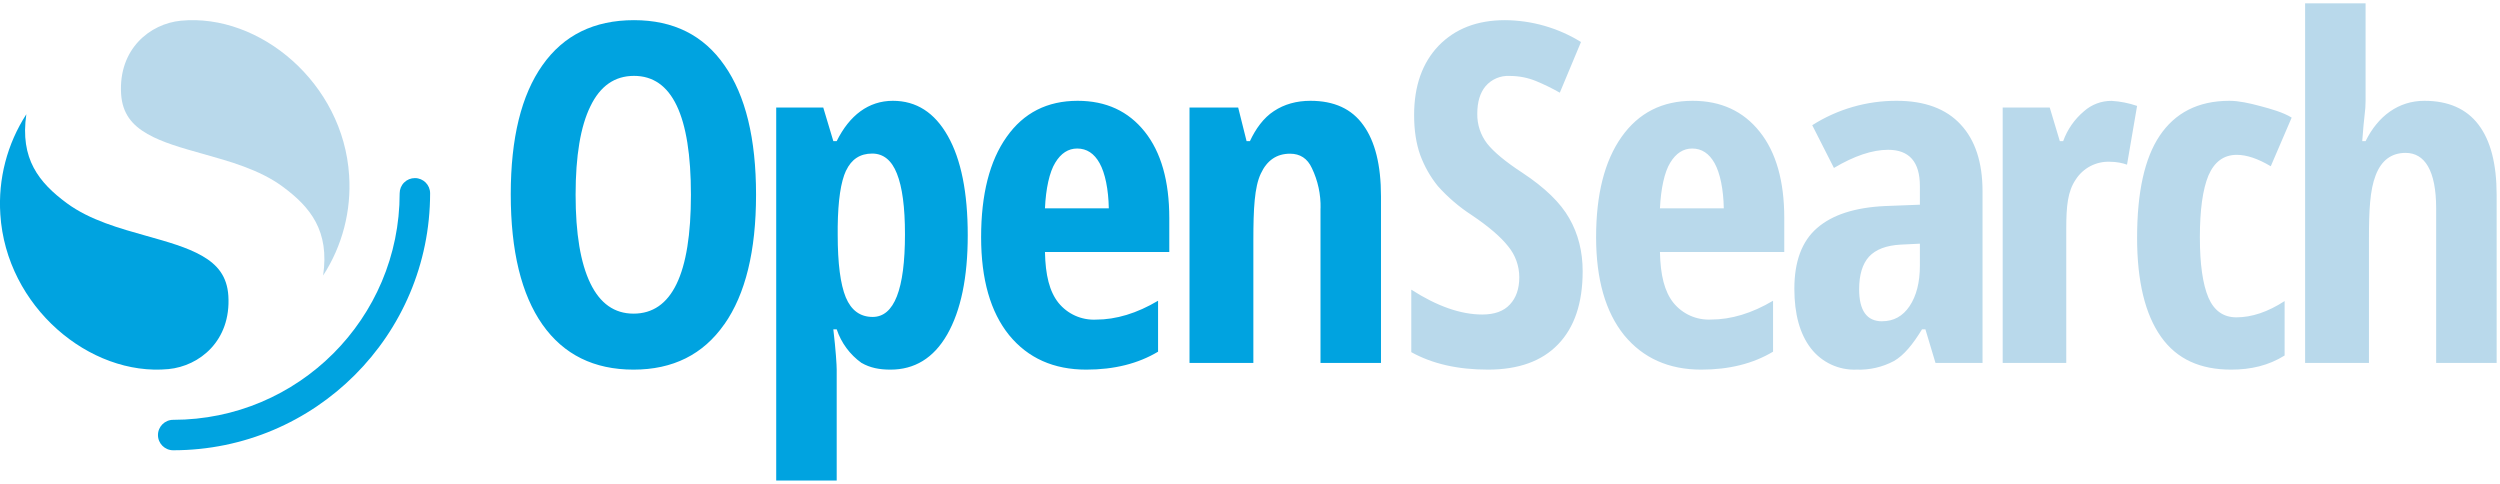
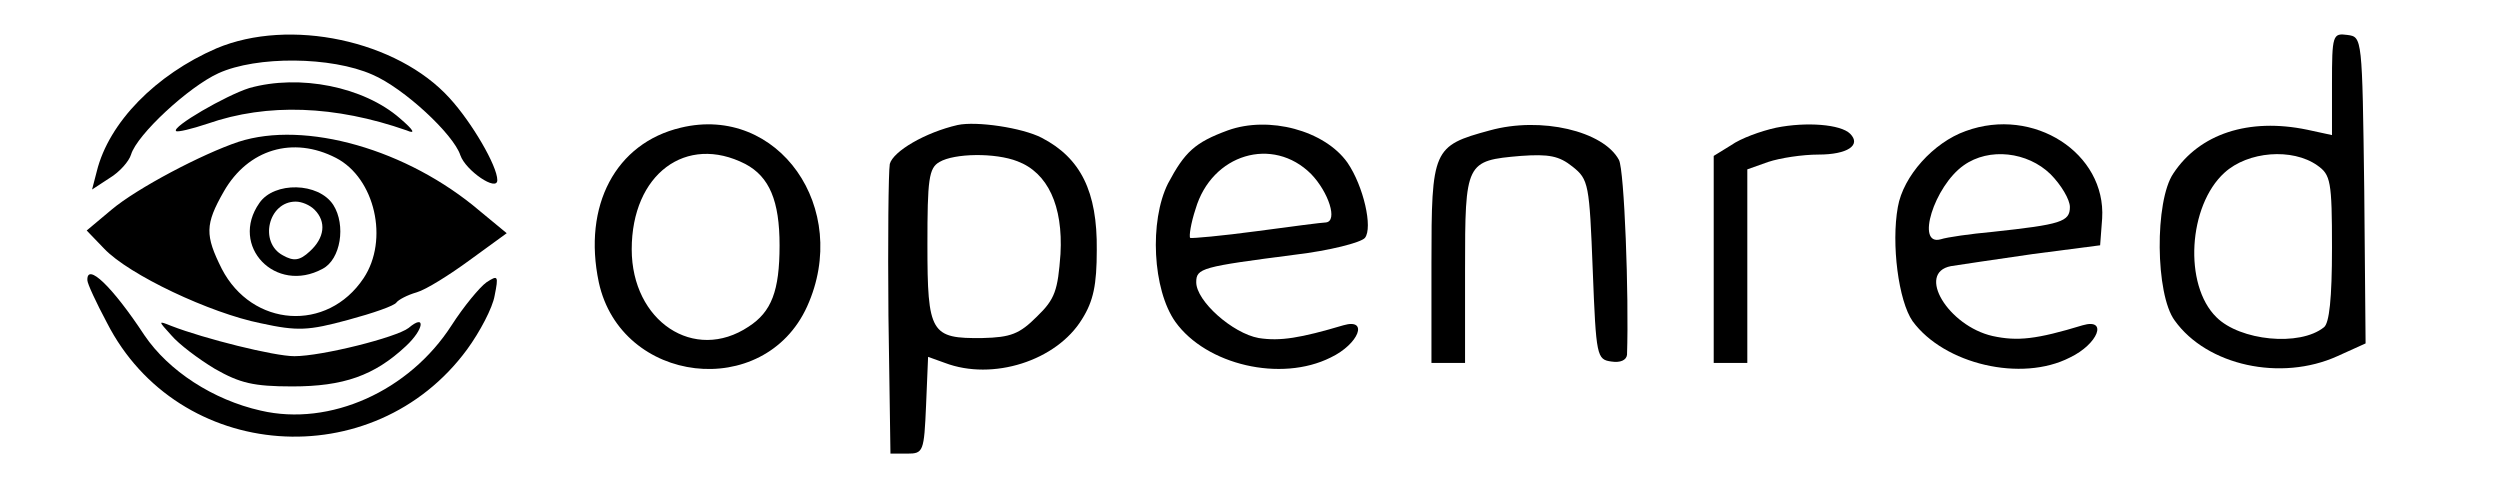
- <svg xmlns="http://www.w3.org/2000/svg" viewBox="0 0 372 72" fill="none">
-   <style>.a{fill:#00A3E0}.b{fill:#B9D9EB}</style>
-   <g class="a">
-     <path fill-rule="evenodd" clip-rule="evenodd" d="M107.78 48.26c3.15-4.49 4.72-10.92 4.72-19.28 0-8.36-1.56-14.77-4.69-19.24C104.7 5.24 100.2 3 94.34 3 88.4 3 83.87 5.23 80.72 9.7 77.57 14.15 76 20.55 76 28.91c0 8.43 1.57 14.9 4.72 19.39 3.15 4.47 7.67 6.7 13.55 6.7 5.86 0 10.36-2.25 13.5-6.74Zm-19.94-6.11c-1.46-3.02-2.19-7.4-2.19-13.17 0-5.78.73-10.17 2.2-13.16 1.45-3.02 3.62-4.53 6.49-4.53 5.65 0 8.47 5.9 8.47 17.7 0 11.79-2.85 17.68-8.54 17.68-2.83 0-4.97-1.5-6.43-4.52ZM128.2 54c1.28.74 2.66 1 4.31 1 3.53 0 6.4-1.67 8.44-5.24C142.98 46.2 144 41.28 144 35c0-6.36-.99-11.28-2.96-14.76-1.97-3.5-4.7-5.24-8.18-5.24-3.62 0-6.46 2.16-8.36 6h-.5l-1.5-5h-7v55.5h9V55c0-.65-.13-2.85-.5-6h.5a10.06 10.06 0 0 0 3.69 5Zm-2.3-28.62c.8-1.69 2.09-2.53 3.88-2.53 1.67 0 2.9 1 3.68 2.98.8 2 1.2 5 1.2 9.03 0 8.2-1.6 12.3-4.81 12.3-1.86 0-3.19-.98-4-2.92-.8-1.95-1.2-5.05-1.2-9.3v-1.22c.05-3.9.46-6.67 1.24-8.34ZM161.64 55c-4.84 0-8.67-1.7-11.48-5.13-2.78-3.44-4.17-8.3-4.17-14.58 0-6.37 1.26-11.34 3.8-14.92 2.52-3.58 6.04-5.37 10.56-5.37 4.23 0 7.55 1.54 9.99 4.6 2.43 3.05 3.65 7.34 3.65 12.85v5.05h-18.5c.07 3.44.67 5.88 2.01 7.56a6.77 6.77 0 0 0 5.57 2.5c3.01 0 6.1-.94 9.25-2.81v7.58c-2.97 1.78-6.53 2.67-10.68 2.67Zm-1.35-32.9c-1.33 0-2.42.7-3.27 2.11-.86 1.39-1.4 3.86-1.53 6.79h9.5c-.05-2.82-.55-5.26-1.37-6.72-.8-1.45-1.92-2.18-3.33-2.18Zm36.2 8.9v23h9V29.2c0-4.64-.88-8.17-2.63-10.58C201.14 16.2 198.52 15 195 15c-2.08 0-3.9.51-5.44 1.53-1.55 1-2.74 2.68-3.57 4.47h-.5l-1.25-5H177v38h9.5V35.75c0-4.71.17-7.92 1.1-9.9.92-1.99 2.37-2.98 4.36-2.98 1.5 0 2.59.71 3.25 2.15A13.12 13.12 0 0 1 196.5 31Z" />
-     <path d="M61.74 26.5a2.26 2.26 0 0 0-2.27 2.26 33.71 33.71 0 0 1-33.7 33.71 2.26 2.26 0 1 0 0 4.53A38.24 38.24 0 0 0 64 28.76a2.26 2.26 0 0 0-2.26-2.26Z" />
-     <path d="M3.92 17A24.43 24.43 0 0 0 .05 31.9c.86 13.73 13.3 24.14 25.03 23.02 4.6-.45 9.31-4.2 8.9-10.9-.19-2.92-1.62-4.64-3.93-5.96C27.84 36.8 25 36 21.79 35.1c-3.89-1.1-8.4-2.32-11.85-4.87-4.15-3.06-6.99-6.6-6.02-13.23Z" />
-   </g>
-   <g class="b">
-     <path d="M48.08 41a24.43 24.43 0 0 0 3.87-14.9c-.86-13.73-13.3-24.14-25.03-23.02-4.6.45-9.31 4.2-8.9 10.9.19 2.92 1.62 4.64 3.93 5.96C24.16 21.2 27 22 30.21 22.9c3.89 1.1 8.4 2.32 11.85 4.87 4.15 3.06 6.99 6.6 6.02 13.23Z" />
-     <path fill-rule="evenodd" clip-rule="evenodd" d="M362.5 31v23h9V29c0-4.6-.9-8.09-2.7-10.45-1.8-2.38-4.52-3.55-8.05-3.55-3.83 0-6.9 2.24-8.75 6h-.5c.14-1.94.26-3.05.35-3.86.1-.84.15-1.36.15-2.14V.5h-9V54h9.5V35.5c0-4.15.14-7.22 1-9.42.85-2.22 2.34-3.33 4.46-3.33 2.84 0 4.54 2.63 4.54 8.25ZM231.85 51.23c2.43-2.52 3.65-6.14 3.65-10.86 0-2.96-.67-5.59-2-7.9-1.3-2.3-3.63-4.56-6.98-6.77-2.48-1.62-4.22-3.06-5.23-4.33a7.08 7.08 0 0 1-1.47-4.46c0-1.73.41-3.1 1.23-4.08a4.39 4.39 0 0 1 3.58-1.53c1.4 0 2.7.26 3.93.76 1.23.51 2.41 1.09 3.54 1.73l3.15-7.54A21.76 21.76 0 0 0 223.93 3c-4.12 0-7.4 1.27-9.86 3.8-2.43 2.54-3.65 5.98-3.65 10.32 0 2.26.3 4.24.91 5.95.63 1.7 1.51 3.25 2.63 4.63a24.91 24.91 0 0 0 5.02 4.3c2.53 1.7 4.34 3.26 5.44 4.66a7.22 7.22 0 0 1 1.65 4.6c0 1.71-.47 3.06-1.4 4.05-.92 1-2.29 1.49-4.11 1.49-3.2 0-6.72-1.23-10.56-3.7v9.3c3.13 1.74 6.93 2.6 11.4 2.6 4.56 0 8.04-1.26 10.45-3.77Zm9.82-1.36c2.81 3.42 6.64 5.13 11.48 5.13 4.15 0 7.71-.89 10.68-2.67v-7.58c-3.15 1.87-6.24 2.8-9.25 2.8a6.77 6.77 0 0 1-5.57-2.49c-1.34-1.68-1.94-4.12-2.01-7.56h18.5v-5.05c0-5.51-1.22-9.8-3.65-12.84-2.44-3.07-5.76-4.61-9.99-4.61-4.52 0-8.04 1.79-10.57 5.37-2.53 3.58-3.79 8.55-3.79 14.92 0 6.28 1.4 11.14 4.17 14.58Zm6.86-25.66c.85-1.4 1.94-2.11 3.27-2.11 1.41 0 2.52.73 3.33 2.18.82 1.46 1.32 3.9 1.37 6.72H247c.14-2.93.67-5.4 1.53-6.79ZM288 54l-1.5-5h-.5c-1.38 2.26-2.7 3.87-4.18 4.72a10.99 10.99 0 0 1-5.57 1.28 8.17 8.17 0 0 1-6.8-3.18c-1.63-2.12-2.45-5.07-2.45-8.85 0-4.06 1.12-7.07 3.36-9.02 2.27-1.99 5.65-3.08 10.13-3.29l5.19-.2v-2.77c0-3.6-1.58-5.4-4.73-5.4-2.34 0-5.03.9-8.06 2.7l-3.23-6.36A23.23 23.23 0 0 1 282.25 15c4.13 0 7.34 1.18 9.5 3.53 2.16 2.32 3.25 5.63 3.25 9.92V54h-7Zm-7.93-6.2c1.7 0 3.06-.74 4.07-2.24 1.02-1.52 1.54-3.54 1.54-6.05v-3.25l-2.88.14c-2.12.12-3.69.71-4.7 1.8-.97 1.08-1.46 2.7-1.46 4.84 0 3.18 1.14 4.77 3.43 4.77ZM318 15.76a14.31 14.31 0 0 0-3.78-.75 6.1 6.1 0 0 0-4.13 1.55A10.4 10.4 0 0 0 307 21h-.5l-1.5-5h-7v38h9.46V34c0-3.36.22-5.52 1.4-7.27a5.76 5.76 0 0 1 5.09-2.66c1.02 0 1.91.2 2.55.43l1.5-8.75ZM332 55c-4.56 0-8.05-1.52-10.43-4.87-2.38-3.35-3.57-8.27-3.57-14.75 0-6.8 1.12-11.86 3.37-15.2 2.26-3.35 5.65-5.18 10.37-5.18 1.41 0 3.01.36 4.57.78 1.56.41 3.45.94 4.69 1.72l-3.11 7.24c-1.9-1.13-3.58-1.7-5.05-1.7-1.95 0-3.35 1.04-4.23 3.09-.84 2.03-1.27 5.1-1.27 9.18 0 4 .43 6.98 1.27 8.97.85 1.96 2.24 2.94 4.16 2.94 2.3 0 4.68-.8 7.18-2.42v8.1c-2.4 1.5-5.04 2.1-7.95 2.1Z" />
+ <svg xmlns="http://www.w3.org/2000/svg" version="1.0" width="372pt" height="72pt" viewBox="0 0 372 72" preserveAspectRatio="xMidYMid meet">
+   <g transform="translate(0,72) scale(0.1,-0.1)" fill="#000000" stroke="none">
+     <path d="M322 648 c-90 -39 -160 -110 -178 -183 l-7 -27 26 17 c15 9 29 25 32 35 9 30 86 101 130 121 57 26 168 25 229 -2 47 -20 121 -89 131 -120 8 -23 55 -55 55 -37 0 21 -38 86 -71 122 -78 86 -238 120 -347 74z" />
+     <path d="M3470 595 l0 -76 -37 8 c-87 18 -160 -6 -199 -65 -28 -41 -27 -180 2 -219 48 -67 158 -91 242 -53 l42 19 -2 228 c-3 228 -3 228 -25 231 -22 3 -23 0 -23 -73z m-22 -121 c20 -14 22 -23 22 -123 0 -75 -4 -112 -12 -118 -36 -29 -125 -20 -160 15 -49 48 -42 166 12 215 35 32 101 37 138 11z" />
+     <path d="M371 589 c-35 -11 -116 -58 -109 -64 2 -2 23 3 47 11 89 31 190 27 296 -10 14 -6 11 0 -10 18 -54 47 -149 66 -224 45z" />
+     <path d="M1013 530 c-97 -23 -146 -116 -122 -230 33 -152 246 -177 310 -36 66 146 -43 301 -188 266z m96 -54 c36 -19 51 -55 51 -121 0 -68 -12 -99 -46 -121 -81 -54 -174 8 -174 115 0 112 81 172 169 127z" />
+     <path d="M1425 534 c-48 -11 -96 -39 -101 -58 -2 -12 -3 -113 -2 -226 l3 -205 25 0 c24 0 25 3 28 72 l3 72 25 -9 c71 -27 166 3 204 65 17 27 22 51 22 103 1 87 -24 137 -82 167 -29 15 -97 25 -125 19z m89 -54 c45 -17 68 -66 64 -138 -4 -54 -8 -67 -35 -93 -26 -26 -39 -31 -81 -32 -77 -1 -82 7 -82 139 0 97 2 114 18 123 22 13 83 14 116 1z" />
+     <path d="M1827 526 c-49 -18 -64 -32 -89 -79 -28 -56 -23 -158 11 -206 46 -64 157 -90 231 -53 42 20 57 59 19 48 -64 -19 -94 -24 -126 -19 -39 7 -93 55 -93 83 0 21 8 23 147 41 51 6 98 18 104 25 12 15 -2 77 -26 112 -34 48 -117 70 -178 48z m124 -65 c26 -27 40 -70 22 -72 -5 0 -51 -6 -103 -13 -52 -7 -97 -11 -99 -10 -2 2 1 22 8 43 24 82 115 109 172 52z" />
+     <path d="M2217 526 c-85 -23 -87 -28 -87 -198 l0 -148 25 0 25 0 0 139 c0 160 1 162 83 169 42 3 57 0 77 -16 24 -19 25 -26 30 -154 5 -129 6 -133 28 -136 13 -2 22 2 23 10 3 89 -4 275 -12 290 -23 43 -116 65 -192 44z" />
+     <path d="M2643 530 c-23 -5 -53 -16 -67 -26 l-26 -16 0 -154 0 -154 25 0 25 0 0 144 0 144 31 11 c18 6 51 11 75 11 43 0 64 14 47 31 -14 14 -65 18 -110 9z" />
+     <path d="M2925 525 c-48 -17 -93 -67 -101 -113 -10 -55 1 -140 22 -170 47 -64 162 -91 234 -54 42 20 57 59 19 48 -69 -21 -97 -24 -134 -16 -66 15 -114 94 -62 104 12 2 67 10 122 18 l100 13 3 40 c6 97 -102 167 -203 130z m126 -64 c16 -16 29 -38 29 -49 0 -22 -13 -26 -115 -37 -33 -3 -68 -8 -77 -11 -38 -11 -10 79 34 110 38 27 95 20 129 -13z" />
+     <path d="M355 509 c-54 -18 -151 -69 -189 -101 l-37 -31 26 -27 c37 -39 158 -96 233 -111 55 -12 71 -11 130 5 37 10 69 21 72 26 3 4 16 11 30 15 14 4 49 26 79 48 l55 40 -40 33 c-108 92 -260 135 -359 103z m145 -24 c58 -30 79 -122 41 -179 -54 -81 -166 -73 -211 14 -25 50 -25 66 3 115 36 63 103 83 167 50z" />
+     <path d="M386 418 c-45 -64 24 -136 94 -98 27 14 35 65 16 95 -22 34 -88 35 -110 3z m82 -10 c18 -18 15 -42 -7 -62 -15 -14 -24 -15 -40 -6 -36 19 -22 80 19 80 9 0 21 -5 28 -12z" />
+     <path d="M130 303 c0 -5 13 -33 29 -63 106 -208 397 -229 536 -40 19 26 38 62 41 80 6 30 5 31 -12 20 -10 -7 -34 -36 -52 -64 -63 -98 -181 -151 -284 -127 -71 16 -137 59 -173 112 -48 73 -86 109 -85 82z" />
+     <path d="M255 221 c11 -13 40 -35 65 -50 37 -21 57 -26 115 -26 76 0 122 16 169 60 27 25 30 49 4 27 -18 -14 -129 -42 -170 -42 -30 0 -134 26 -183 45 -20 8 -20 8 0 -14z" />
  </g>
</svg>
